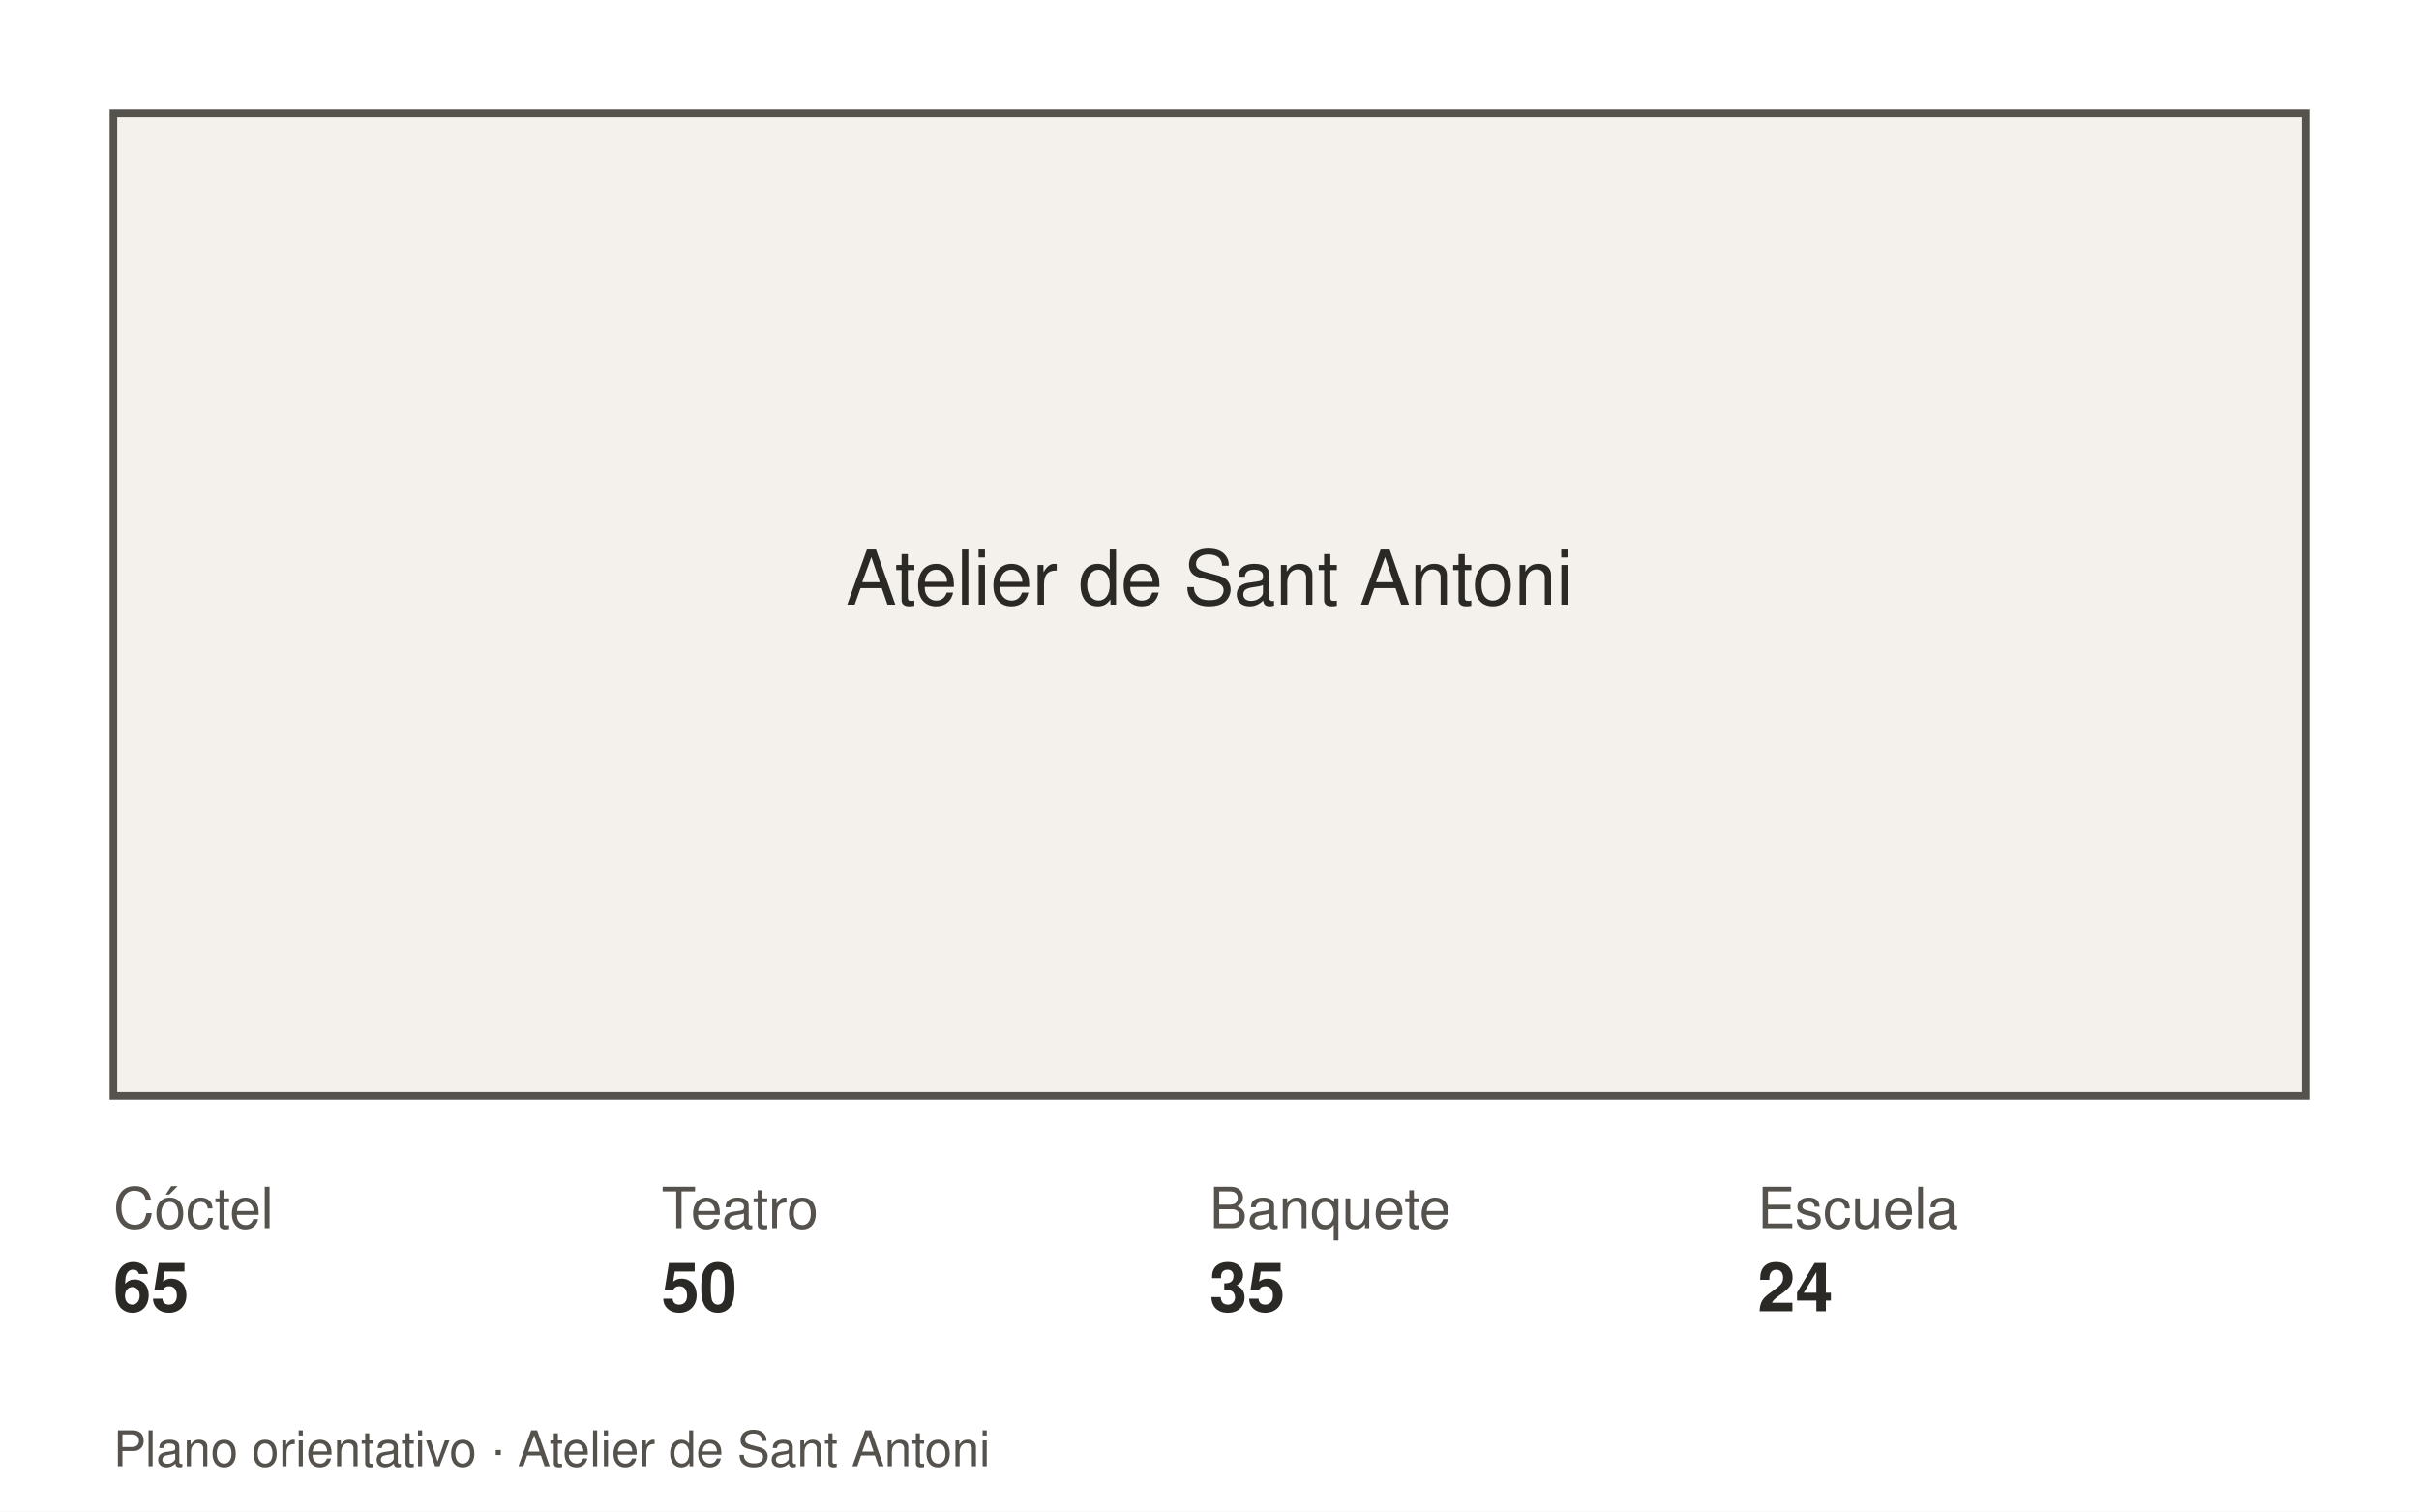
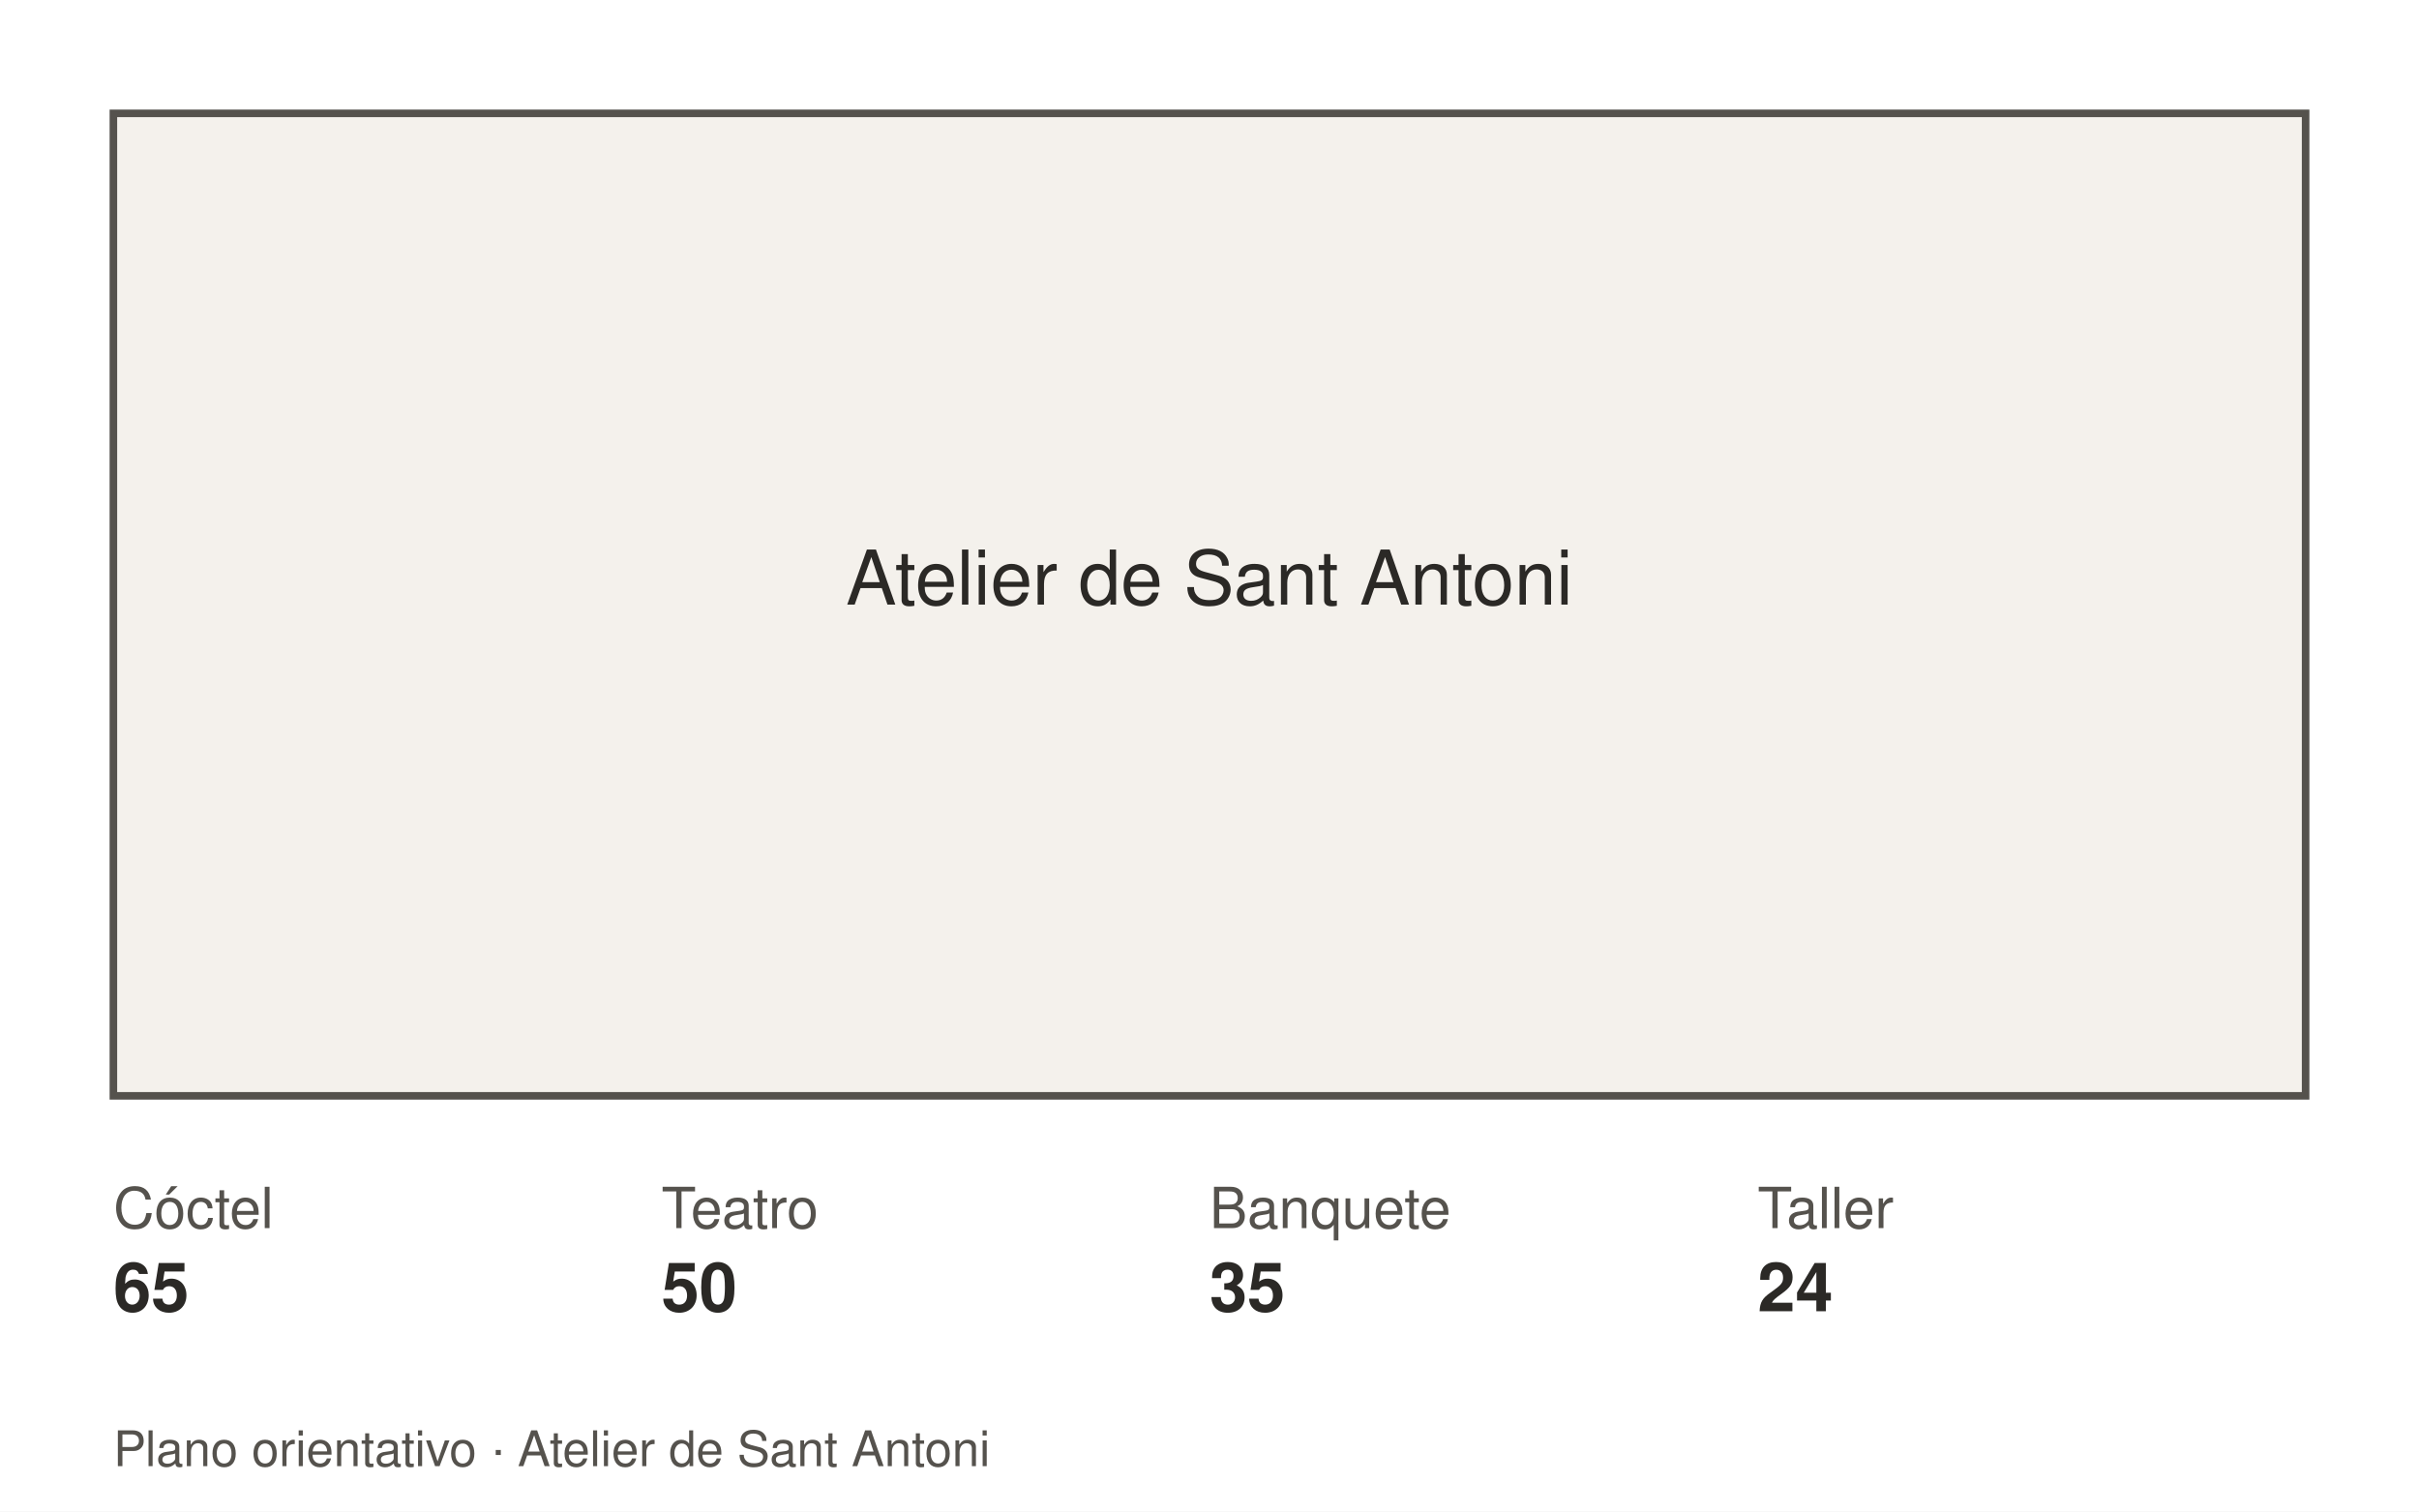
<svg xmlns="http://www.w3.org/2000/svg" viewBox="0 0 640 400" width="640" height="400" role="img" aria-label="Plano orientativo de Atelier de Sant Antoni" font-family="Helvetica, Arial, sans-serif">
  <rect x="0" y="0" width="640" height="400" fill="#ffffff" />
  <rect x="30" y="30" width="580" height="260" fill="#f4f1ec" stroke="#55524d" stroke-width="2" />
  <text x="320.0" y="160.0" text-anchor="middle" font-size="20" fill="#2b2926">Atelier de Sant Antoni</text>
  <text x="30" y="325" font-size="15" fill="#55524d">Cóctel</text>
  <text x="30" y="347" font-size="18" font-weight="bold" fill="#2b2926">65</text>
  <text x="175" y="325" font-size="15" fill="#55524d">Teatro</text>
  <text x="175" y="347" font-size="18" font-weight="bold" fill="#2b2926">50</text>
  <text x="320" y="325" font-size="15" fill="#55524d">Banquete</text>
  <text x="320" y="347" font-size="18" font-weight="bold" fill="#2b2926">35</text>
-   <text x="465" y="325" font-size="15" fill="#55524d">Escuela</text>
+   <text x="465" y="325" font-size="15" fill="#55524d">Taller</text>
  <text x="465" y="347" font-size="18" font-weight="bold" fill="#2b2926">24</text>
  <text x="30" y="388" font-size="13" fill="#55524d">Plano orientativo · Atelier de Sant Antoni</text>
</svg>
